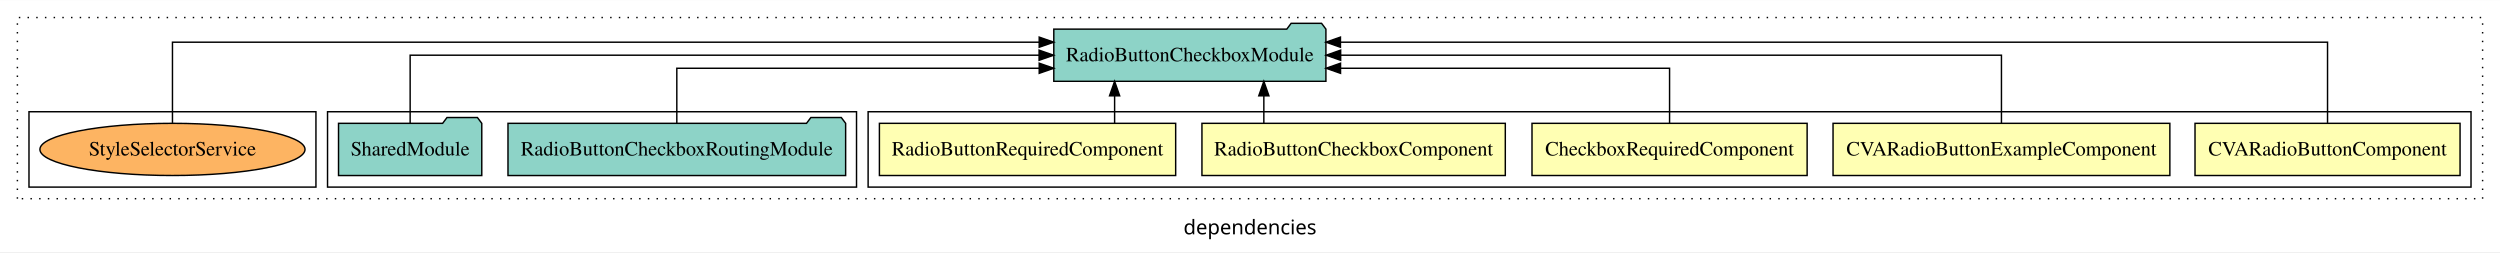
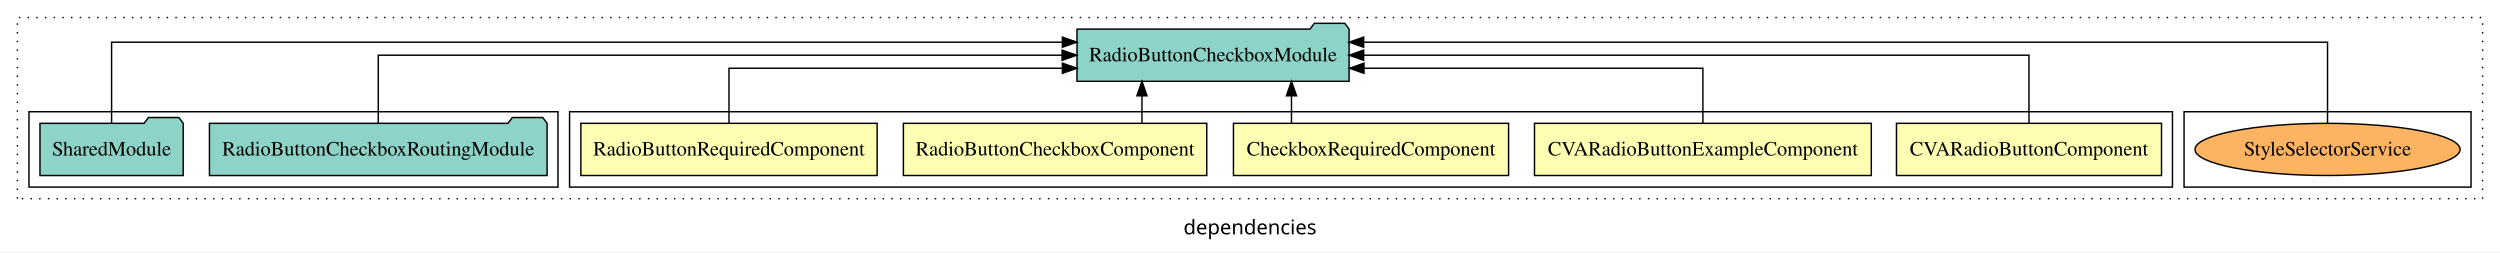
<svg xmlns="http://www.w3.org/2000/svg" width="1725pt" height="174pt" viewBox="0.00 0.00 1725.00 173.80">
  <g id="graph0" class="graph" transform="scale(1 1) rotate(0) translate(4 169.8)">
    <polygon fill="white" stroke="transparent" points="-4,4 -4,-169.8 1721,-169.8 1721,4 -4,4" />
    <text text-anchor="middle" x="858.5" y="-8.2" font-family="sans-serif" font-size="14.00">dependencies</text>
    <g id="clust1" class="cluster">
      <polygon fill="none" stroke="black" stroke-dasharray="1,5" points="8,-32.8 8,-157.8 1709,-157.8 1709,-32.8 8,-32.8" />
    </g>
+     <g id="clust11" class="cluster">
+       <polygon fill="none" stroke="black" points="1503,-40.8 1503,-92.8 1701,-92.8 1701,-40.8 1503,-40.8" />
+     </g>
    <g id="clust2" class="cluster">
-       <polygon fill="none" stroke="black" points="595,-40.8 595,-92.8 1701,-92.8 1701,-40.8 595,-40.8" />
+       <polygon fill="none" stroke="black" points="389,-40.8 389,-92.8 1495,-92.8 1495,-40.8 389,-40.8" />
    </g>
    <g id="clust8" class="cluster">
-       <polygon fill="none" stroke="black" points="222,-40.8 222,-92.8 587,-92.8 587,-40.8 222,-40.8" />
-     </g>
-     <g id="clust11" class="cluster">
-       <polygon fill="none" stroke="black" points="16,-40.8 16,-92.8 214,-92.8 214,-40.8 16,-40.8" />
+       <polygon fill="none" stroke="black" points="16,-40.8 16,-92.8 381,-92.8 381,-40.8 16,-40.8" />
    </g>
    <g id="node1" class="node">
-       <polygon fill="#ffffb3" stroke="black" points="1693.44,-84.8 1510.56,-84.8 1510.56,-48.8 1693.44,-48.8 1693.44,-84.8" />
-       <text text-anchor="middle" x="1602" y="-62.6" font-family="Times,serif" font-size="14.00">CVARadioButtonComponent</text>
+       <polygon fill="#ffffb3" stroke="black" points="1487.44,-84.8 1304.56,-84.8 1304.56,-48.8 1487.44,-48.8 1487.44,-84.8" />
+       <text text-anchor="middle" x="1396" y="-62.6" font-family="Times,serif" font-size="14.00">CVARadioButtonComponent</text>
    </g>
    <g id="node6" class="node">
-       <polygon fill="#8dd3c7" stroke="black" points="910.88,-149.8 907.88,-153.8 886.88,-153.8 883.88,-149.8 723.12,-149.8 723.12,-113.8 910.88,-113.8 910.88,-149.8" />
-       <text text-anchor="middle" x="817" y="-127.6" font-family="Times,serif" font-size="14.00">RadioButtonCheckboxModule</text>
+       <polygon fill="#8dd3c7" stroke="black" points="926.88,-149.8 923.88,-153.8 902.88,-153.8 899.88,-149.8 739.12,-149.8 739.12,-113.8 926.88,-113.8 926.88,-149.8" />
+       <text text-anchor="middle" x="833" y="-127.6" font-family="Times,serif" font-size="14.00">RadioButtonCheckboxModule</text>
    </g>
    <g id="edge1" class="edge">
-       <path fill="none" stroke="black" d="M1602,-85.09C1602,-107.01 1602,-140.8 1602,-140.8 1602,-140.8 920.91,-140.8 920.91,-140.8" />
-       <polygon fill="black" stroke="black" points="920.91,-137.3 910.91,-140.8 920.91,-144.3 920.91,-137.3" />
+       <path fill="none" stroke="black" d="M1396,-84.91C1396,-104.14 1396,-131.8 1396,-131.8 1396,-131.8 936.92,-131.8 936.92,-131.8" />
+       <polygon fill="black" stroke="black" points="936.92,-128.3 926.92,-131.8 936.92,-135.3 936.92,-128.3" />
    </g>
    <g id="node2" class="node">
-       <polygon fill="#ffffb3" stroke="black" points="1493.2,-84.8 1260.8,-84.8 1260.8,-48.8 1493.2,-48.8 1493.2,-84.8" />
-       <text text-anchor="middle" x="1377" y="-62.6" font-family="Times,serif" font-size="14.00">CVARadioButtonExampleComponent</text>
+       <polygon fill="#ffffb3" stroke="black" points="1287.2,-84.8 1054.8,-84.8 1054.8,-48.8 1287.2,-48.8 1287.2,-84.8" />
+       <text text-anchor="middle" x="1171" y="-62.6" font-family="Times,serif" font-size="14.00">CVARadioButtonExampleComponent</text>
    </g>
    <g id="edge2" class="edge">
-       <path fill="none" stroke="black" d="M1377,-84.91C1377,-104.14 1377,-131.8 1377,-131.8 1377,-131.8 921.05,-131.8 921.05,-131.8" />
-       <polygon fill="black" stroke="black" points="921.05,-128.3 911.05,-131.8 921.05,-135.3 921.05,-128.3" />
+       <path fill="none" stroke="black" d="M1171,-84.83C1171,-101.2 1171,-122.8 1171,-122.8 1171,-122.8 937.15,-122.8 937.15,-122.8" />
+       <polygon fill="black" stroke="black" points="937.15,-119.3 927.15,-122.8 937.15,-126.3 937.15,-119.3" />
    </g>
    <g id="node3" class="node">
-       <polygon fill="#ffffb3" stroke="black" points="1242.92,-84.8 1053.08,-84.8 1053.08,-48.8 1242.92,-48.8 1242.92,-84.8" />
-       <text text-anchor="middle" x="1148" y="-62.6" font-family="Times,serif" font-size="14.00">CheckboxRequiredComponent</text>
+       <polygon fill="#ffffb3" stroke="black" points="1036.92,-84.8 847.08,-84.8 847.08,-48.8 1036.92,-48.8 1036.92,-84.8" />
+       <text text-anchor="middle" x="942" y="-62.6" font-family="Times,serif" font-size="14.00">CheckboxRequiredComponent</text>
    </g>
    <g id="edge3" class="edge">
-       <path fill="none" stroke="black" d="M1148,-84.83C1148,-101.2 1148,-122.8 1148,-122.8 1148,-122.8 920.97,-122.8 920.97,-122.8" />
-       <polygon fill="black" stroke="black" points="920.97,-119.3 910.97,-122.8 920.97,-126.3 920.97,-119.3" />
+       <path fill="none" stroke="black" d="M887.12,-84.91C887.12,-84.91 887.12,-103.79 887.12,-103.79" />
+       <polygon fill="black" stroke="black" points="883.62,-103.79 887.12,-113.79 890.62,-103.79 883.62,-103.79" />
    </g>
    <g id="node4" class="node">
-       <polygon fill="#ffffb3" stroke="black" points="1034.66,-84.8 825.34,-84.8 825.34,-48.8 1034.66,-48.8 1034.66,-84.8" />
-       <text text-anchor="middle" x="930" y="-62.6" font-family="Times,serif" font-size="14.00">RadioButtonCheckboxComponent</text>
+       <polygon fill="#ffffb3" stroke="black" points="828.66,-84.8 619.34,-84.8 619.34,-48.8 828.66,-48.8 828.66,-84.8" />
+       <text text-anchor="middle" x="724" y="-62.6" font-family="Times,serif" font-size="14.00">RadioButtonCheckboxComponent</text>
    </g>
    <g id="edge4" class="edge">
-       <path fill="none" stroke="black" d="M868.05,-84.91C868.05,-84.91 868.05,-103.79 868.05,-103.79" />
-       <polygon fill="black" stroke="black" points="864.55,-103.79 868.05,-113.79 871.55,-103.79 864.55,-103.79" />
+       <path fill="none" stroke="black" d="M783.95,-84.91C783.95,-84.91 783.95,-103.79 783.95,-103.79" />
+       <polygon fill="black" stroke="black" points="780.45,-103.79 783.95,-113.79 787.45,-103.79 780.45,-103.79" />
    </g>
    <g id="node5" class="node">
-       <polygon fill="#ffffb3" stroke="black" points="807.21,-84.8 602.79,-84.8 602.79,-48.8 807.21,-48.8 807.21,-84.8" />
-       <text text-anchor="middle" x="705" y="-62.6" font-family="Times,serif" font-size="14.00">RadioButtonRequiredComponent</text>
+       <polygon fill="#ffffb3" stroke="black" points="601.21,-84.8 396.79,-84.8 396.79,-48.8 601.21,-48.8 601.21,-84.8" />
+       <text text-anchor="middle" x="499" y="-62.6" font-family="Times,serif" font-size="14.00">RadioButtonRequiredComponent</text>
    </g>
    <g id="edge5" class="edge">
-       <path fill="none" stroke="black" d="M765.08,-84.91C765.08,-84.91 765.08,-103.79 765.08,-103.79" />
-       <polygon fill="black" stroke="black" points="761.58,-103.79 765.08,-113.79 768.58,-103.79 761.58,-103.79" />
+       <path fill="none" stroke="black" d="M499,-84.83C499,-101.2 499,-122.8 499,-122.8 499,-122.8 729.07,-122.8 729.07,-122.8" />
+       <polygon fill="black" stroke="black" points="729.07,-126.3 739.07,-122.8 729.07,-119.3 729.07,-126.3" />
    </g>
    <g id="node7" class="node">
-       <polygon fill="#8dd3c7" stroke="black" points="579.49,-84.8 576.49,-88.8 555.49,-88.8 552.49,-84.8 346.51,-84.8 346.51,-48.8 579.49,-48.8 579.49,-84.8" />
-       <text text-anchor="middle" x="463" y="-62.6" font-family="Times,serif" font-size="14.00">RadioButtonCheckboxRoutingModule</text>
+       <polygon fill="#8dd3c7" stroke="black" points="373.49,-84.8 370.49,-88.8 349.49,-88.8 346.49,-84.8 140.51,-84.8 140.51,-48.8 373.49,-48.8 373.49,-84.8" />
+       <text text-anchor="middle" x="257" y="-62.6" font-family="Times,serif" font-size="14.00">RadioButtonCheckboxRoutingModule</text>
    </g>
    <g id="edge6" class="edge">
-       <path fill="none" stroke="black" d="M463,-84.83C463,-101.2 463,-122.8 463,-122.8 463,-122.8 713.06,-122.8 713.06,-122.8" />
-       <polygon fill="black" stroke="black" points="713.06,-126.3 723.06,-122.8 713.06,-119.3 713.06,-126.3" />
+       <path fill="none" stroke="black" d="M257,-84.91C257,-104.14 257,-131.8 257,-131.8 257,-131.8 728.85,-131.8 728.85,-131.8" />
+       <polygon fill="black" stroke="black" points="728.85,-135.3 738.85,-131.8 728.85,-128.3 728.85,-135.3" />
    </g>
    <g id="node8" class="node">
-       <polygon fill="#8dd3c7" stroke="black" points="328.42,-84.8 325.42,-88.8 304.42,-88.8 301.42,-84.8 229.58,-84.8 229.58,-48.8 328.42,-48.8 328.42,-84.8" />
-       <text text-anchor="middle" x="279" y="-62.6" font-family="Times,serif" font-size="14.00">SharedModule</text>
+       <polygon fill="#8dd3c7" stroke="black" points="122.42,-84.8 119.42,-88.8 98.42,-88.8 95.42,-84.8 23.58,-84.8 23.58,-48.8 122.42,-48.8 122.42,-84.8" />
+       <text text-anchor="middle" x="73" y="-62.6" font-family="Times,serif" font-size="14.00">SharedModule</text>
    </g>
    <g id="edge7" class="edge">
-       <path fill="none" stroke="black" d="M279,-84.91C279,-104.14 279,-131.8 279,-131.8 279,-131.8 712.98,-131.8 712.98,-131.8" />
-       <polygon fill="black" stroke="black" points="712.98,-135.3 722.98,-131.8 712.98,-128.3 712.98,-135.3" />
+       <path fill="none" stroke="black" d="M73,-85.09C73,-107.01 73,-140.8 73,-140.8 73,-140.8 729.05,-140.8 729.05,-140.8" />
+       <polygon fill="black" stroke="black" points="729.05,-144.3 739.05,-140.8 729.05,-137.3 729.05,-144.3" />
    </g>
    <g id="node9" class="node">
-       <ellipse fill="#fdb462" stroke="black" cx="115" cy="-66.8" rx="91.46" ry="18" />
-       <text text-anchor="middle" x="115" y="-62.6" font-family="Times,serif" font-size="14.00">StyleSelectorService</text>
+       <ellipse fill="#fdb462" stroke="black" cx="1602" cy="-66.8" rx="91.46" ry="18" />
+       <text text-anchor="middle" x="1602" y="-62.6" font-family="Times,serif" font-size="14.00">StyleSelectorService</text>
    </g>
    <g id="edge8" class="edge">
-       <path fill="none" stroke="black" d="M115,-85.09C115,-107.01 115,-140.8 115,-140.8 115,-140.8 713.05,-140.8 713.05,-140.8" />
-       <polygon fill="black" stroke="black" points="713.05,-144.3 723.05,-140.8 713.05,-137.3 713.05,-144.3" />
+       <path fill="none" stroke="black" d="M1602,-85.09C1602,-107.01 1602,-140.8 1602,-140.8 1602,-140.8 936.91,-140.8 936.91,-140.8" />
+       <polygon fill="black" stroke="black" points="936.91,-137.3 926.91,-140.8 936.91,-144.3 936.91,-137.3" />
    </g>
  </g>
</svg>
